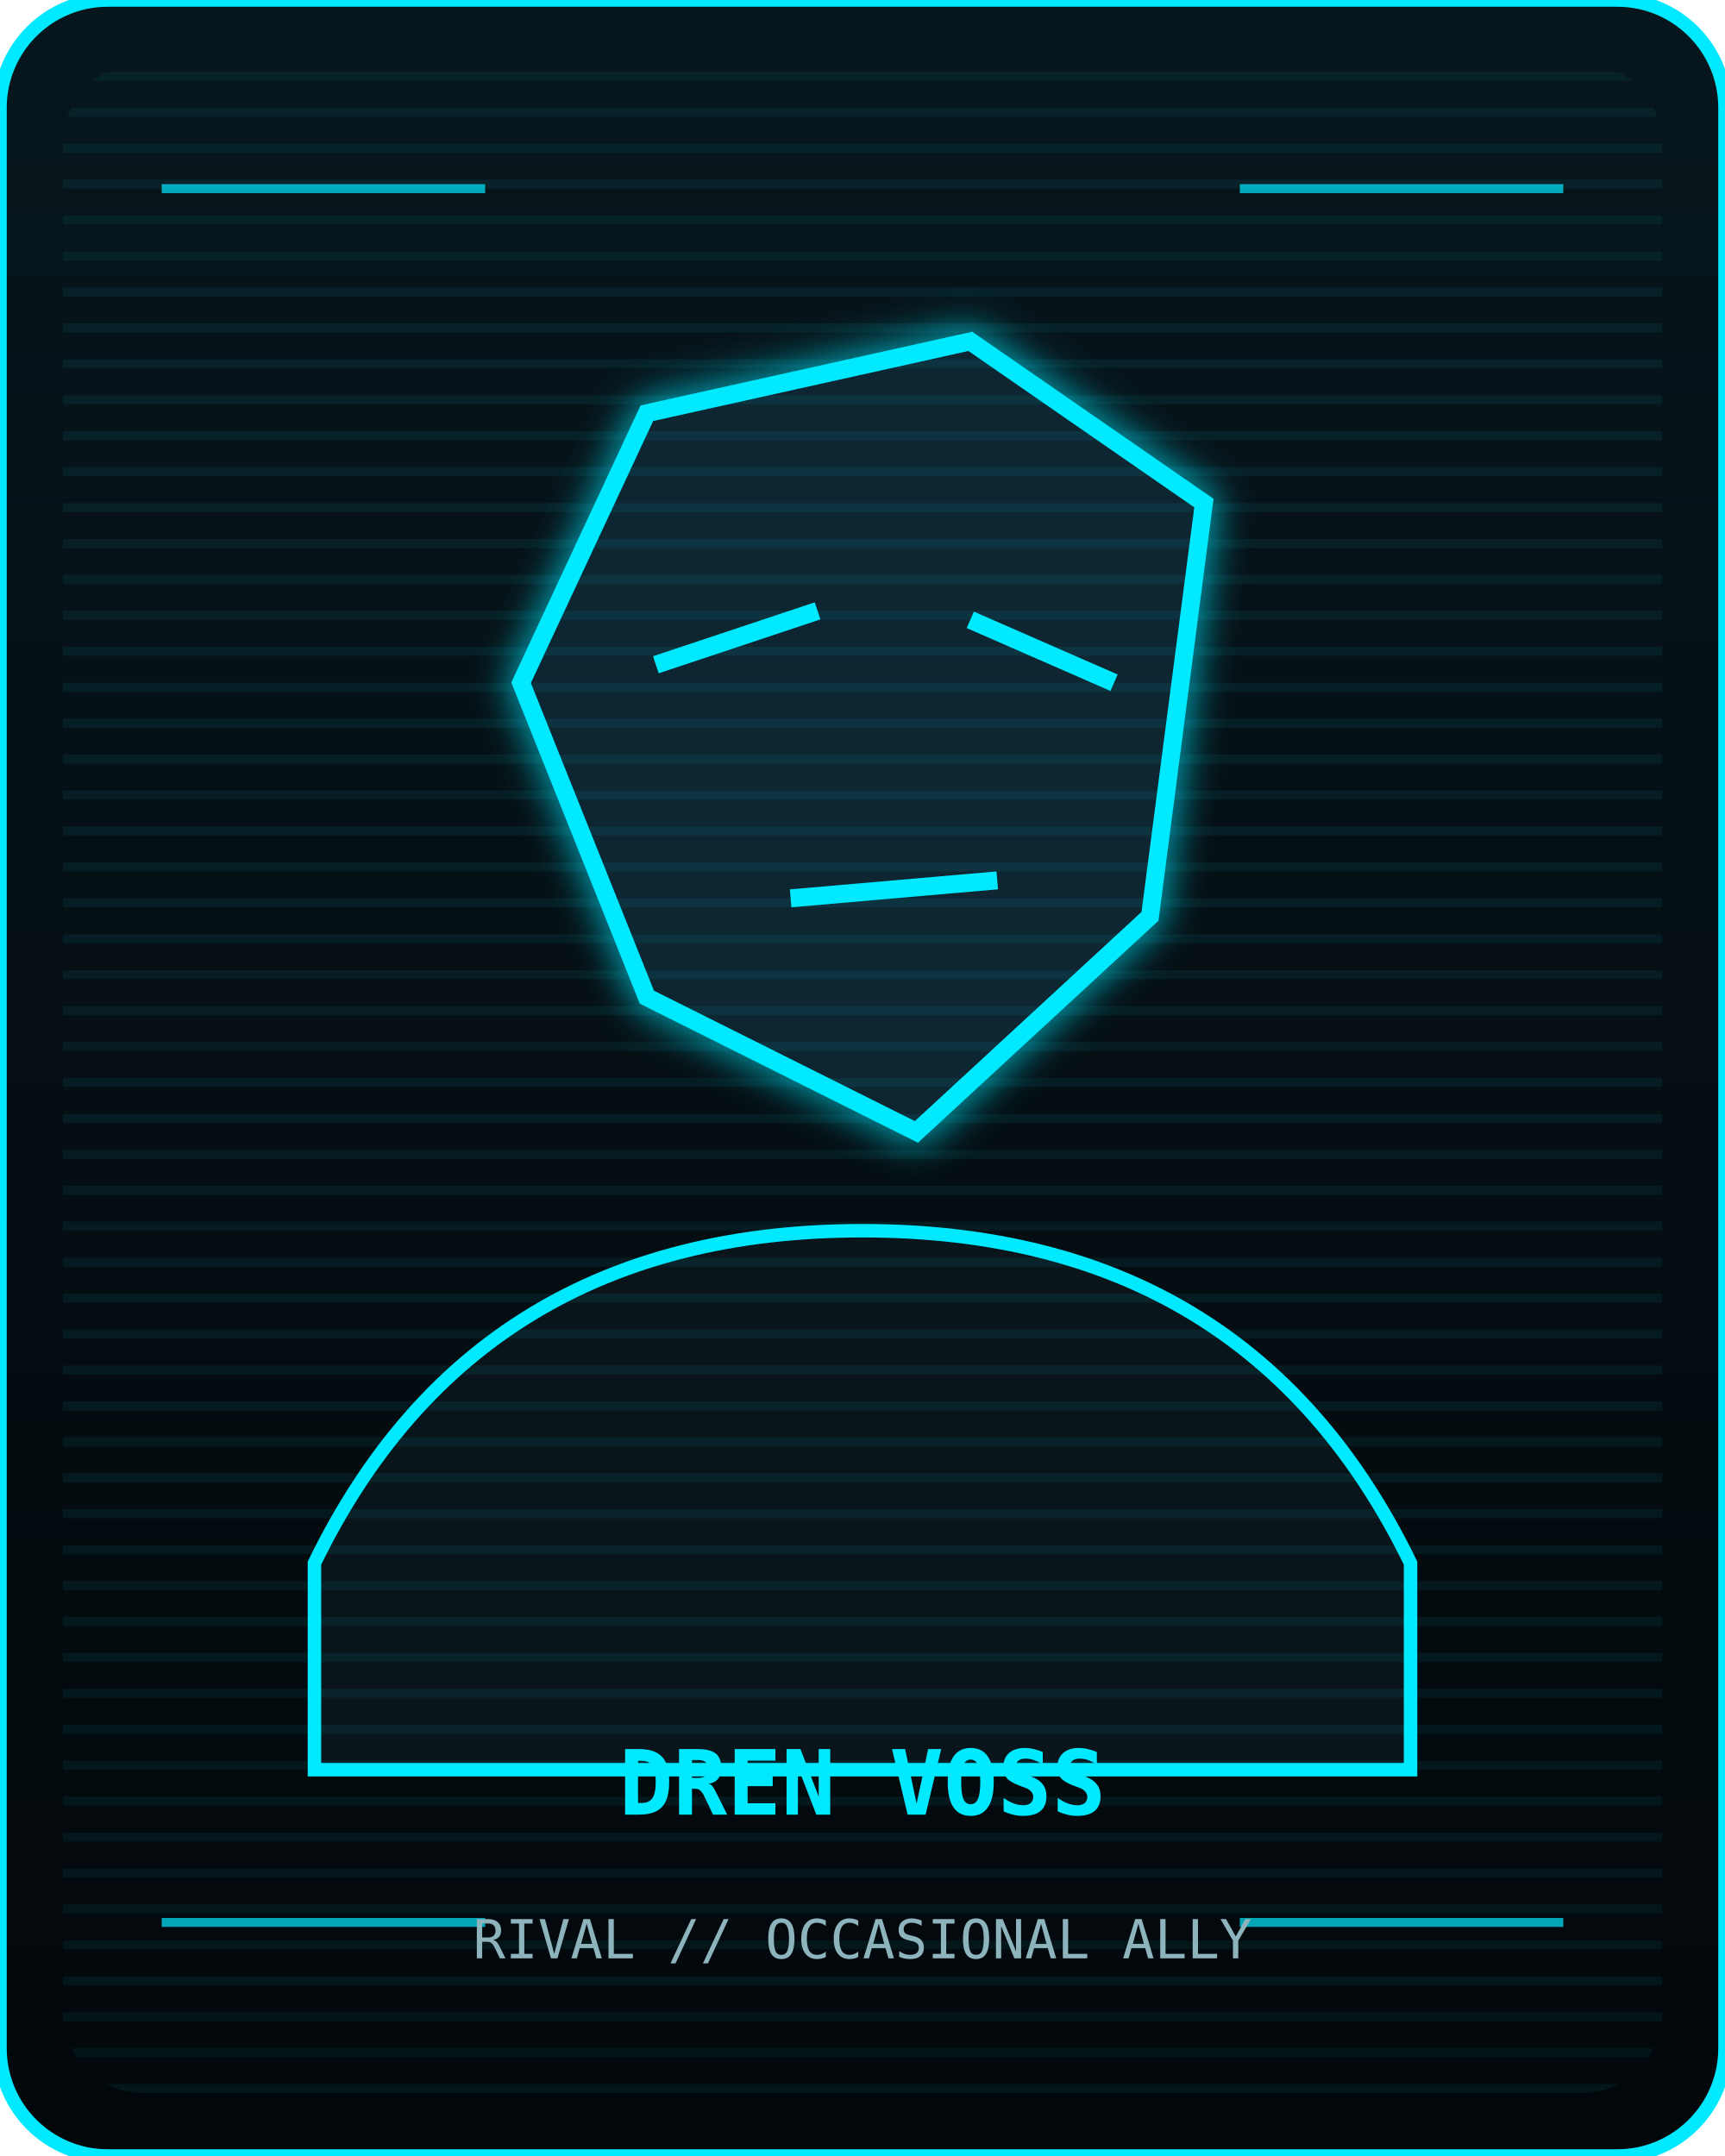
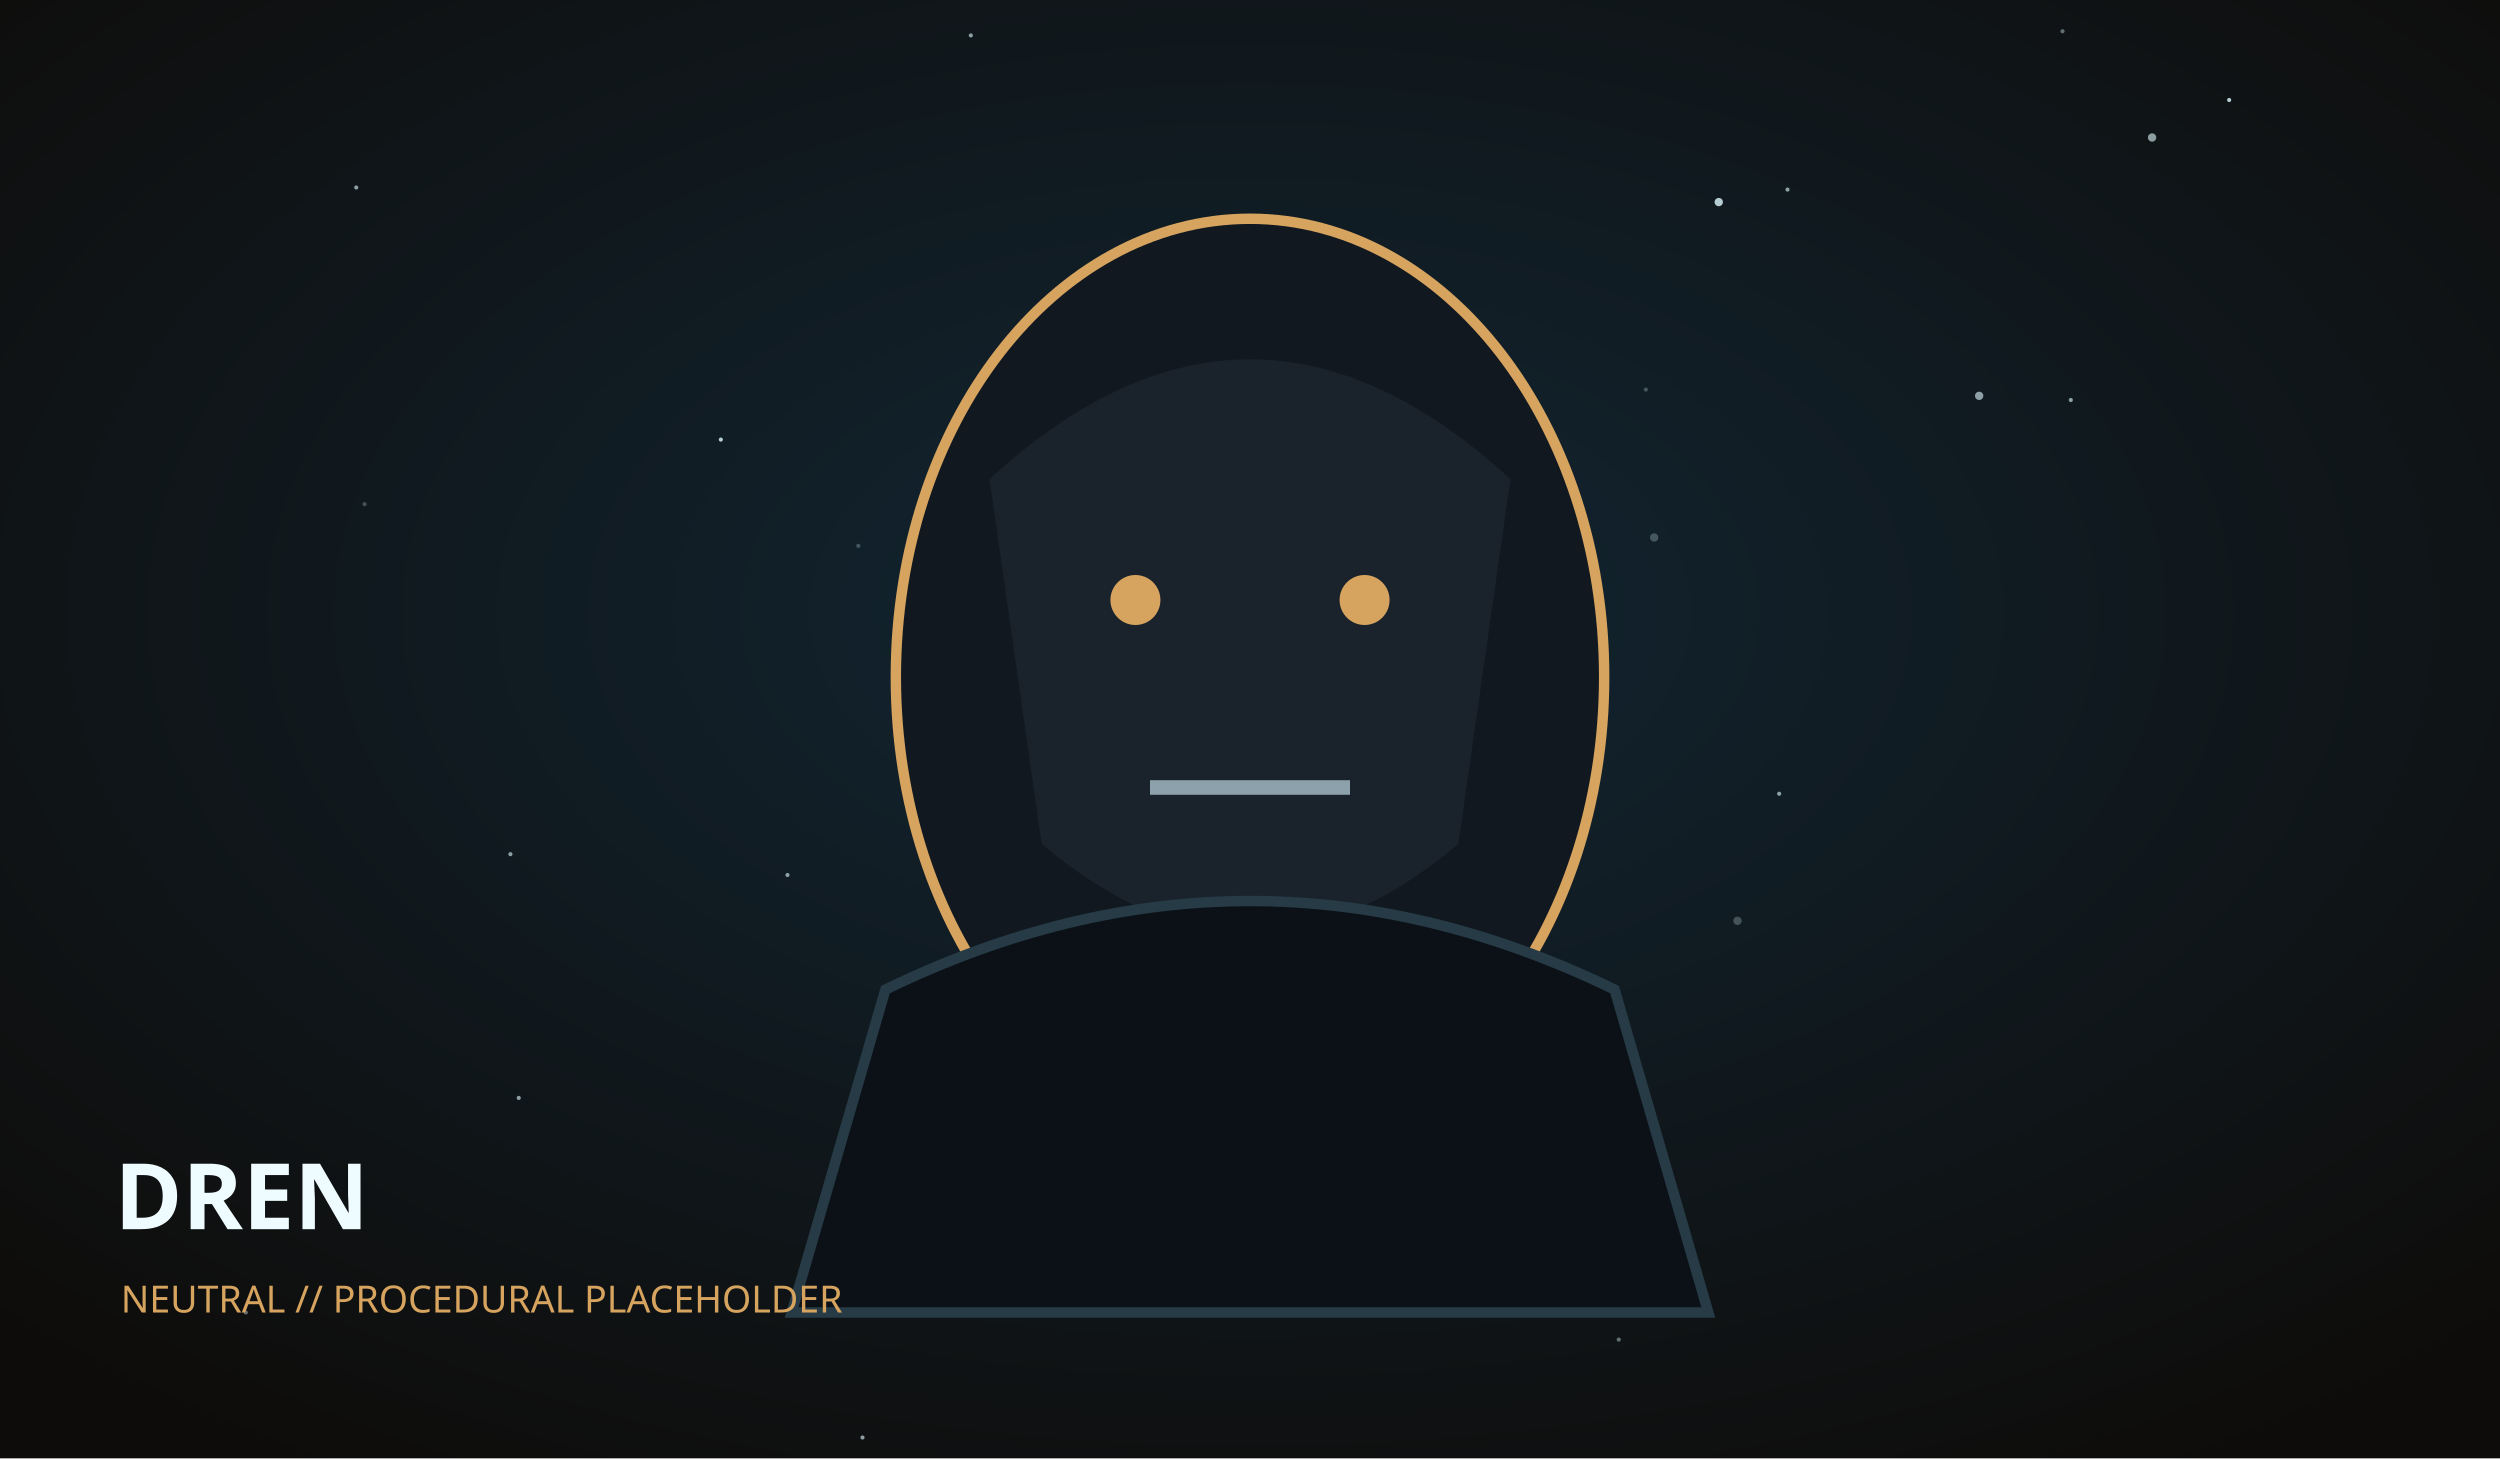
- <svg xmlns="http://www.w3.org/2000/svg" width="512" height="640" viewBox="0 0 192 240">
+ <svg xmlns="http://www.w3.org/2000/svg" viewBox="0 0 1200 700">
  <defs>
-     <linearGradient id="bg" x1="0" y1="0" x2="0" y2="1">
-       <stop stop-color="#07161d" />
-       <stop offset="1" stop-color="#02070a" />
-     </linearGradient>
-     <filter id="glow">
-       <feGaussianBlur stdDeviation="2.2" result="b" />
-       <feMerge>
-         <feMergeNode in="b" />
-         <feMergeNode in="SourceGraphic" />
-       </feMerge>
+     <radialGradient id="v" cx="50%" cy="42%" r="70%">
+       <stop offset="0" stop-color="#122633" />
+       <stop offset="1" stop-color="#0e0c0a" />
+     </radialGradient>
+     <filter id="g">
+       <feGaussianBlur stdDeviation="8" />
    </filter>
-     <pattern id="scan" width="4" height="4" patternUnits="userSpaceOnUse">
-       <rect width="4" height="1" fill="#00e9ff" opacity=".10" />
-     </pattern>
  </defs>
-   <rect width="192" height="240" rx="12" fill="url(#bg)" stroke="#00e9ff" stroke-width="1.5" />
-   <path d="M35 174 Q53 137 96 137 Q139 137 157 174 V197 H35 Z" fill="#09151b" stroke="#00e9ff" stroke-width="1.5" />
-   <g filter="url(#glow)">
-     <path d="M72 46 L108 38 L134 56 L128 102 L102 126 L72 111 L58 76 Z" fill="#0c2530" stroke="#00e9ff" stroke-width="2" />
-     <path d="M73 74 L91 68 M108 69 L124 76 M88 100 L111 98" stroke="#00e9ff" stroke-width="2" />
+   <rect width="100%" height="100%" fill="url(#v)" />
+   <circle cx="858" cy="91" r="1" fill="#dffaff" opacity="0.6" />
+   <circle cx="118" cy="630" r="1" fill="#dffaff" opacity="0.4" />
+   <circle cx="746" cy="430" r="1" fill="#dffaff" opacity="0.4" />
+   <circle cx="763" cy="528" r="2" fill="#dffaff" opacity="0.25" />
+   <circle cx="1070" cy="48" r="1" fill="#dffaff" opacity="0.8" />
+   <circle cx="994" cy="192" r="1" fill="#dffaff" opacity="0.6" />
+   <circle cx="950" cy="190" r="2" fill="#dffaff" opacity="0.6" />
+   <circle cx="825" cy="97" r="2" fill="#dffaff" opacity="0.8" />
+   <circle cx="414" cy="690" r="1" fill="#dffaff" opacity="0.6" />
+   <circle cx="446" cy="309" r="1" fill="#dffaff" opacity="0.8" />
+   <circle cx="777" cy="643" r="1" fill="#dffaff" opacity="0.4" />
+   <circle cx="1033" cy="66" r="2" fill="#dffaff" opacity="0.6" />
+   <circle cx="346" cy="211" r="1" fill="#dffaff" opacity="0.8" />
+   <circle cx="466" cy="17" r="1" fill="#dffaff" opacity="0.6" />
+   <circle cx="794" cy="258" r="2" fill="#dffaff" opacity="0.25" />
+   <circle cx="378" cy="420" r="1" fill="#dffaff" opacity="0.6" />
+   <circle cx="790" cy="187" r="1" fill="#dffaff" opacity="0.25" />
+   <circle cx="249" cy="527" r="1" fill="#dffaff" opacity="0.6" />
+   <circle cx="245" cy="410" r="1" fill="#dffaff" opacity="0.6" />
+   <circle cx="834" cy="442" r="2" fill="#dffaff" opacity="0.25" />
+   <circle cx="175" cy="242" r="1" fill="#dffaff" opacity="0.25" />
+   <circle cx="412" cy="262" r="1" fill="#dffaff" opacity="0.25" />
+   <circle cx="171" cy="90" r="1" fill="#dffaff" opacity="0.6" />
+   <circle cx="990" cy="15" r="1" fill="#dffaff" opacity="0.4" />
+   <circle cx="854" cy="381" r="1" fill="#dffaff" opacity="0.6" />
+   <g transform="translate(600 300) rotate(0.0)">
+     <ellipse cx="0" cy="25" rx="170" ry="220" fill="#111820" stroke="#d6a45f" stroke-width="5" />
+     <path d="M-125 -70 Q0 -185 125 -70 L100 105 Q0 190 -100 105Z" fill="#1a232b" />
+     <circle cx="-55" cy="-12" r="12" fill="#d6a45f" />
+     <circle cx="55" cy="-12" r="12" fill="#d6a45f" />
+     <path d="M-48 78 Q0 78 48 78" fill="none" stroke="#8ca1ab" stroke-width="7" />
+     <path d="M-175 175 Q0 90 175 175 L220 330 H-220Z" fill="#0b1117" stroke="#263b46" stroke-width="5" />
  </g>
-   <rect x="7" y="7" width="178" height="226" rx="9" fill="url(#scan)" opacity=".65" />
-   <path d="M18 21 H54 M138 21 H174 M18 214 H54 M138 214 H174" stroke="#00e9ff" opacity=".7" />
-   <text x="96" y="202" text-anchor="middle" fill="#00e9ff" font-family="monospace" font-size="10" font-weight="bold">DREN VOSS</text>
-   <text x="96" y="218" text-anchor="middle" fill="#8db3bc" font-family="monospace" font-size="6">RIVAL // OCCASIONAL ALLY</text>
+   <text x="55" y="590" font-family="sans-serif" font-size="44" fill="#effcff" font-weight="700">DREN</text>
+   <text x="58" y="630" font-family="sans-serif" font-size="18" fill="#d6a45f">NEUTRAL // PROCEDURAL PLACEHOLDER</text>
</svg>
